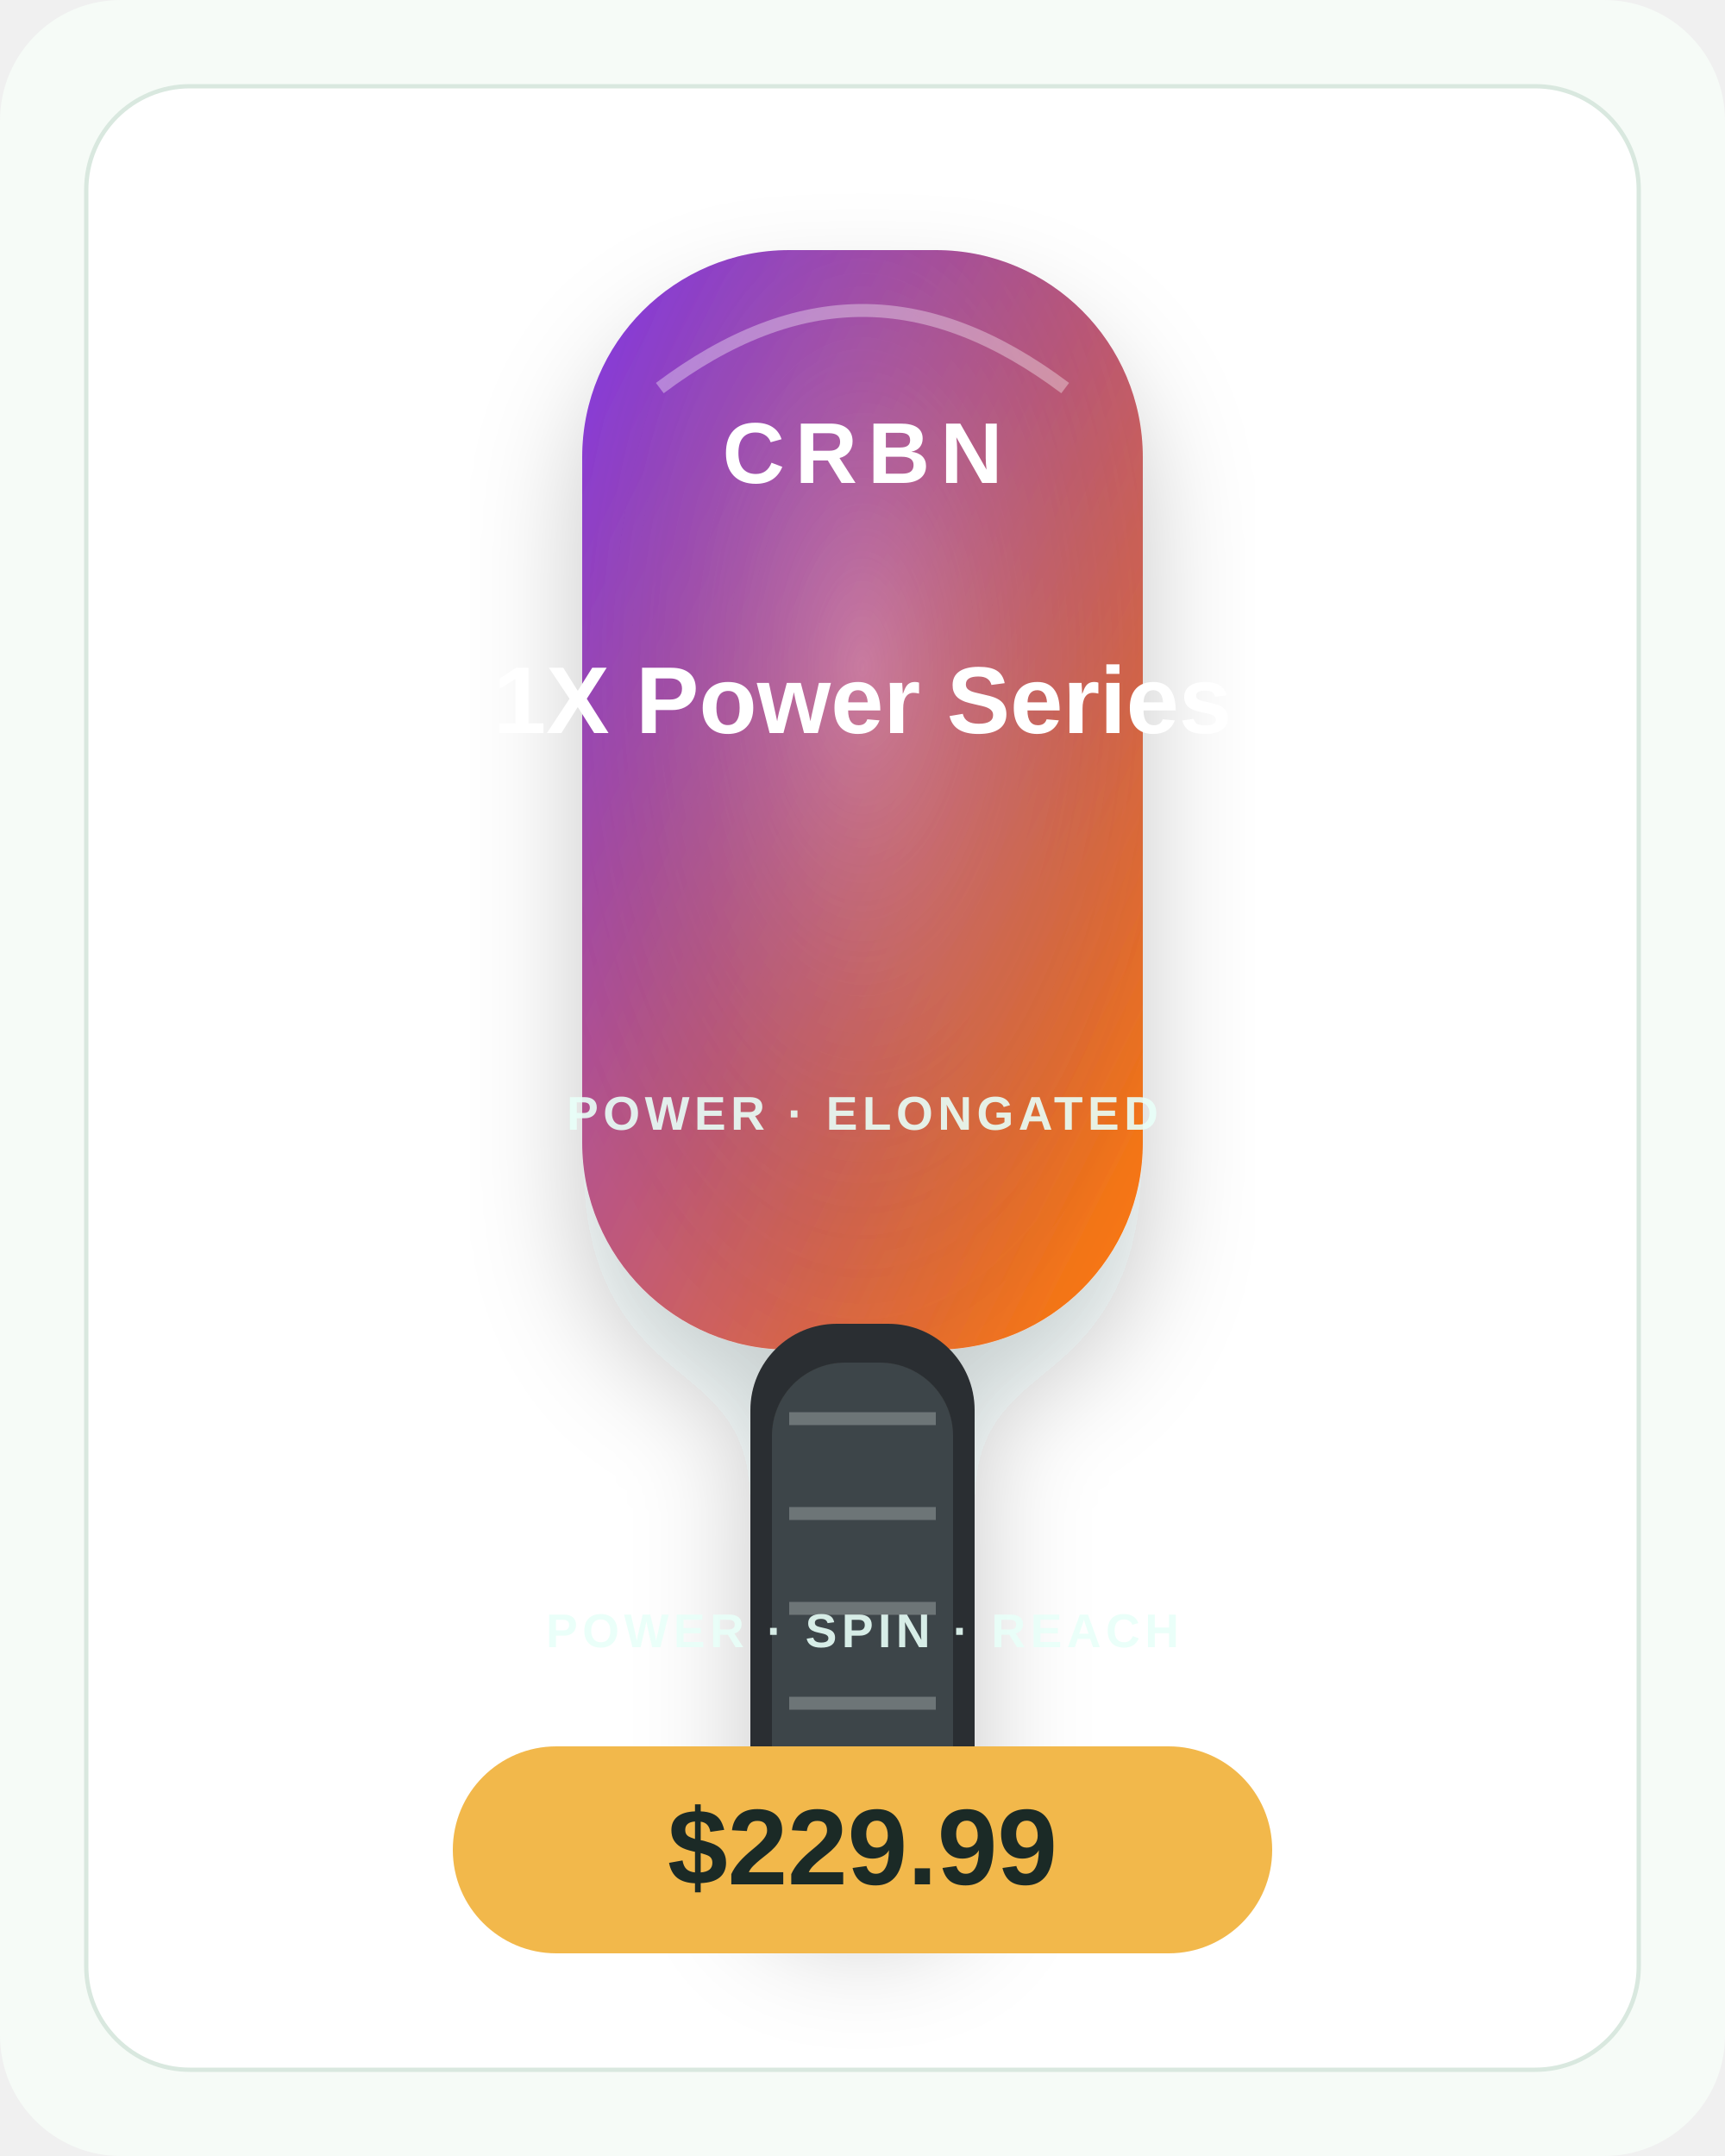
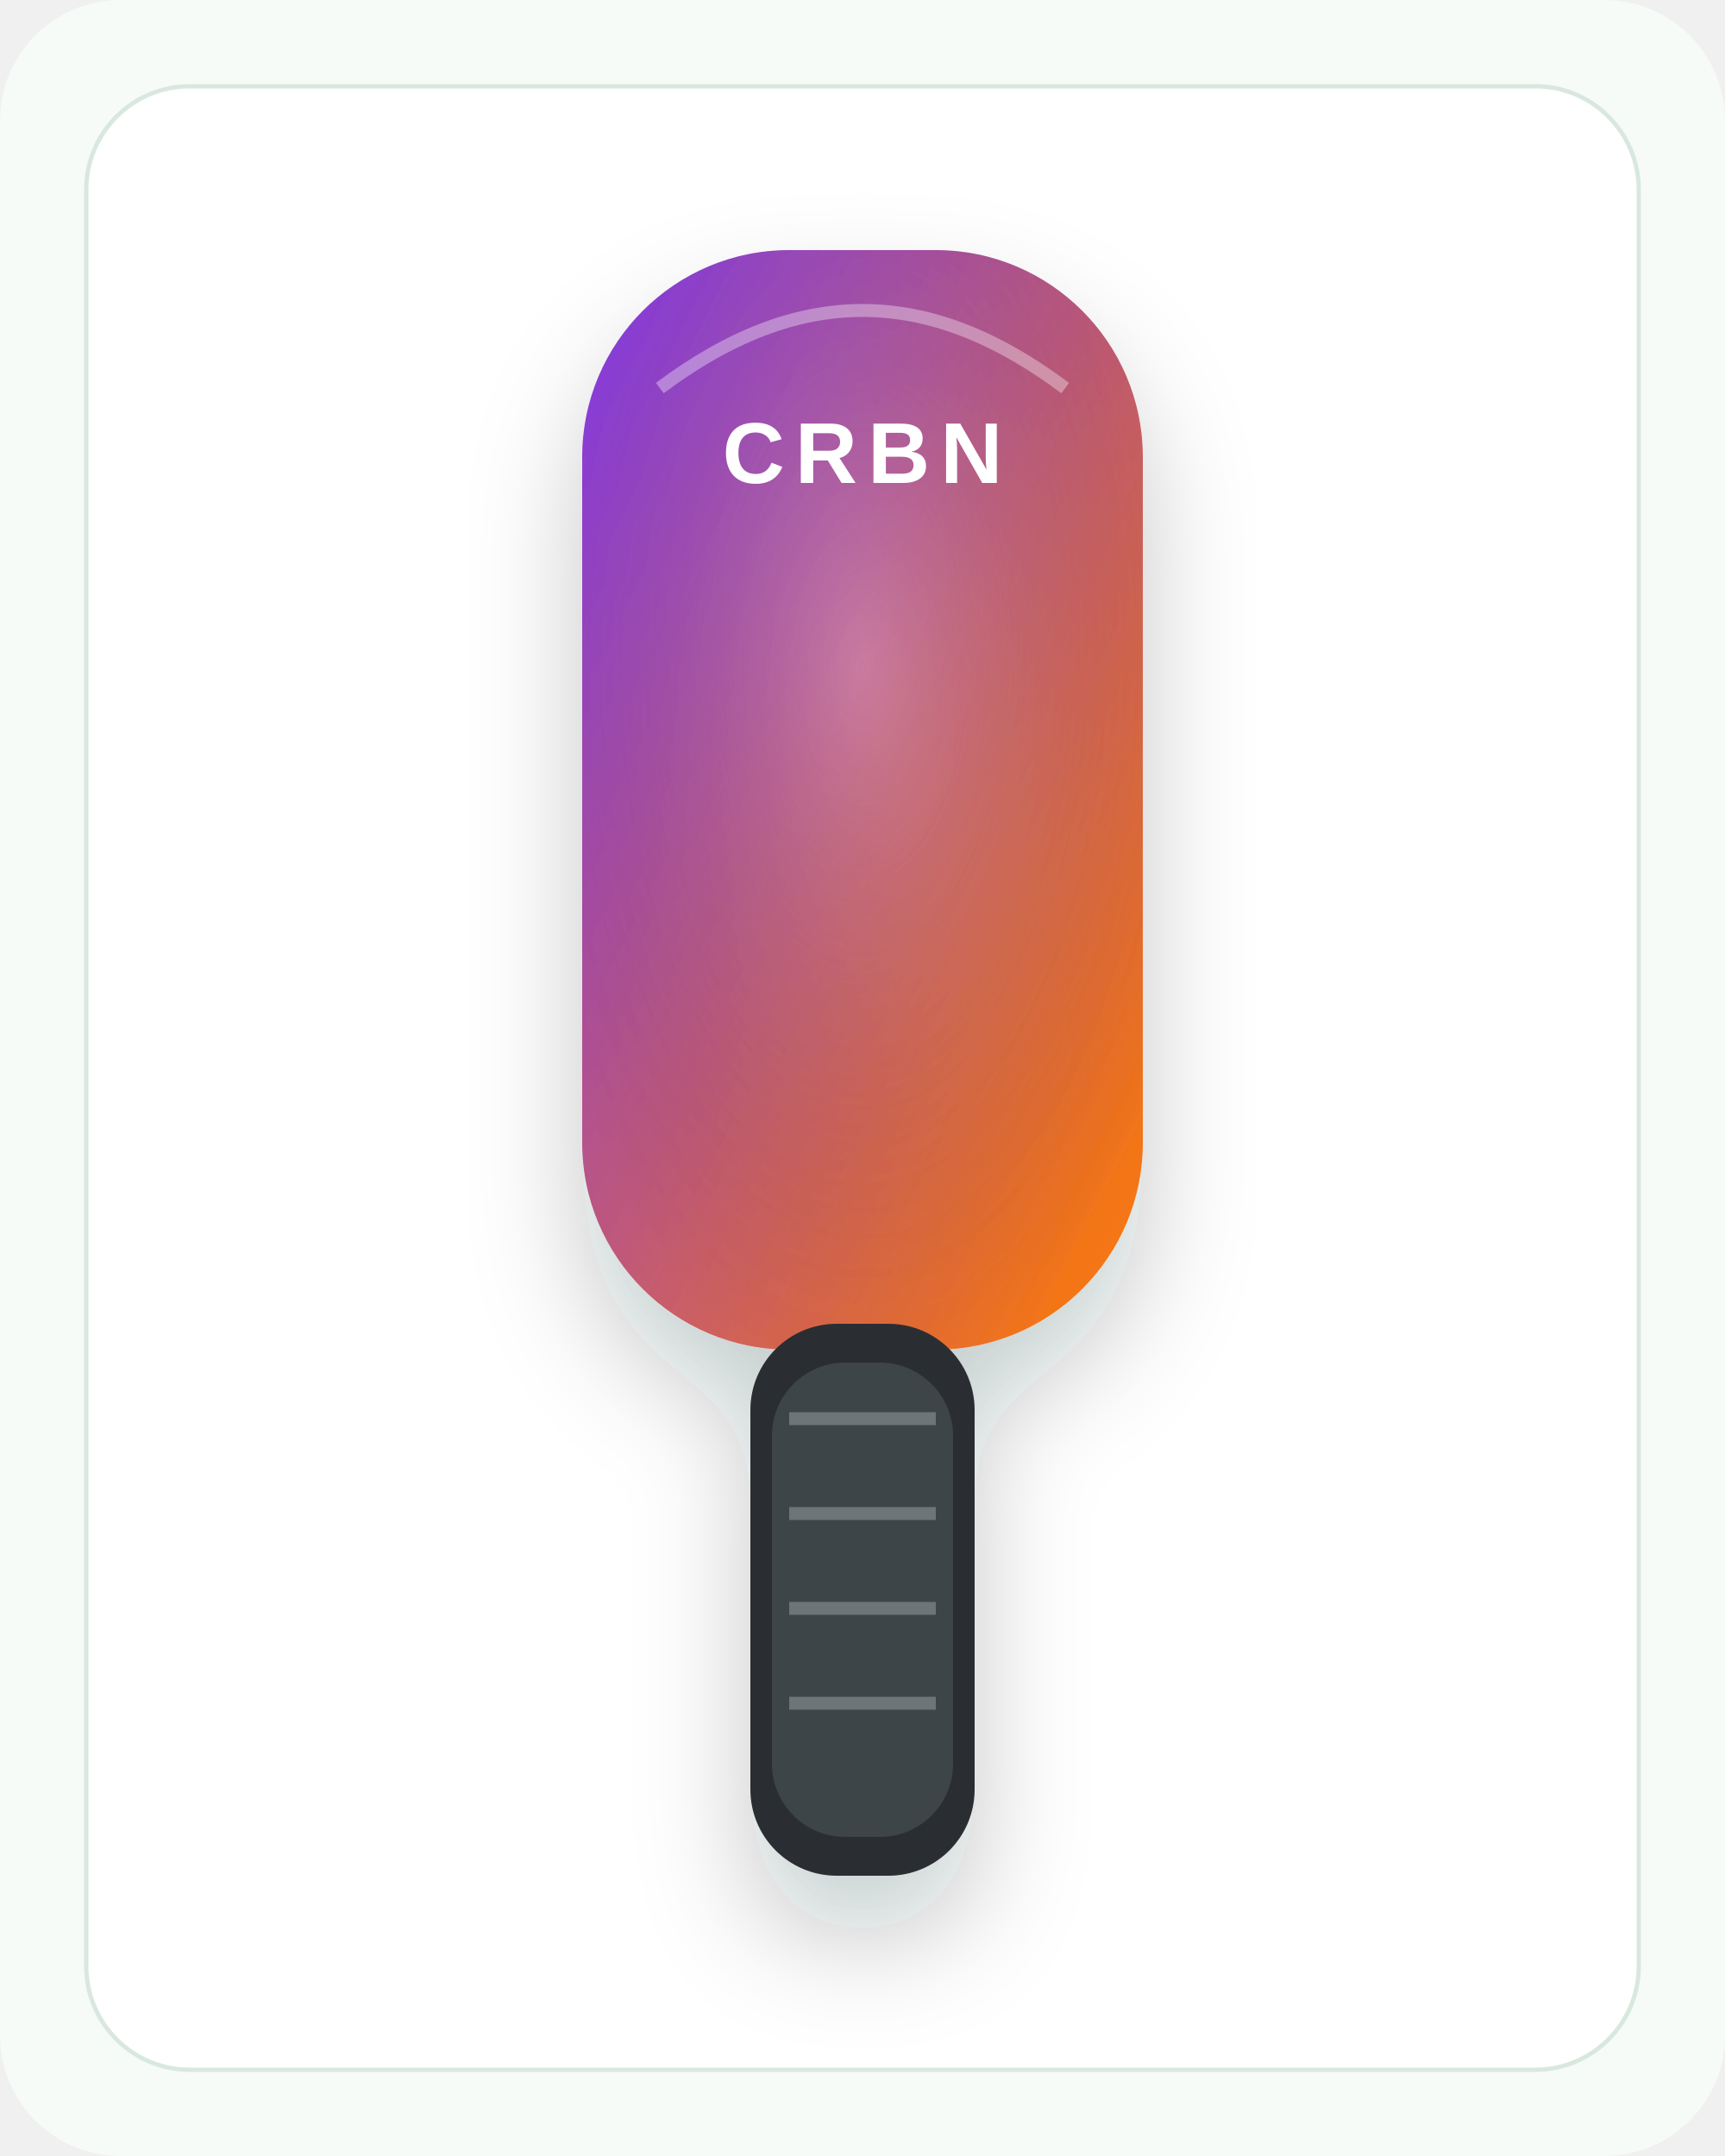
<svg xmlns="http://www.w3.org/2000/svg" width="720" height="900" viewBox="0 0 400 500" role="img" aria-labelledby="title desc">
  <defs>
    <linearGradient id="g" x1="0" y1="0" x2="1" y2="1">
      <stop offset="0" stop-color="#8338ec" />
      <stop offset="1" stop-color="#ff7b00" />
    </linearGradient>
    <radialGradient id="spot" cx="50%" cy="38%" r="65%">
      <stop offset="0" stop-color="#fff" stop-opacity=".22" />
      <stop offset="1" stop-color="#000" stop-opacity="0" />
    </radialGradient>
    <filter id="shadow" x="-20%" y="-20%" width="140%" height="140%">
      <feDropShadow dx="0" dy="14" stdDeviation="13" flood-color="#14231f" flood-opacity=".22" />
    </filter>
    <style>
    .brand{font:700 20px Arial,sans-serif;letter-spacing:.12em;fill:#ffffff;text-anchor:middle}
    .model{font:800 22px Arial,sans-serif;fill:#ffffff;text-anchor:middle}
    .small{font:700 11px Arial,sans-serif;letter-spacing:.10em;fill:#e8fff8;text-anchor:middle;opacity:.9}
    .price{font:900 25px Arial,sans-serif;fill:#1b2a26;text-anchor:middle}
  </style>
  </defs>
  <rect width="400" height="500" rx="28" fill="#f6fbf7" />
  <rect x="20" y="20" width="360" height="460" rx="24" fill="#ffffff" stroke="#d9e8df" />
  <g filter="url(#shadow)">
    <rect x="135.0" y="58" width="130" height="255" rx="48" fill="url(#g)" />
    <rect x="135.0" y="58" width="130" height="255" rx="48" fill="url(#spot)" />
    <path d="M153.0 90 C 185.0 66, 215.0 66, 247.0 90" fill="none" stroke="#fff" stroke-opacity=".35" stroke-width="3" />
    <rect x="174" y="307" width="52" height="128" rx="20" fill="#2c2f31" />
    <rect x="179" y="316" width="42" height="110" rx="17" fill="#3d4448" />
    <path d="M183 329 h34 M183 351 h34 M183 373 h34 M183 395 h34" stroke="#eaf4f1" stroke-opacity=".28" stroke-width="3" />
  </g>
  <text x="200" y="112" class="brand">CRBN</text>
-   <text x="200" y="170" class="model">1X Power Series</text>
-   <text x="200" y="262" class="small">POWER · ELONGATED</text>
-   <rect x="105" y="405" width="190" height="48" rx="24" fill="#f2b84b" />
-   <text x="200" y="437" class="price">$229.99</text>
-   <text x="200" y="382" class="small" fill="#1e6f5c">POWER · SPIN · REACH</text>
</svg>
